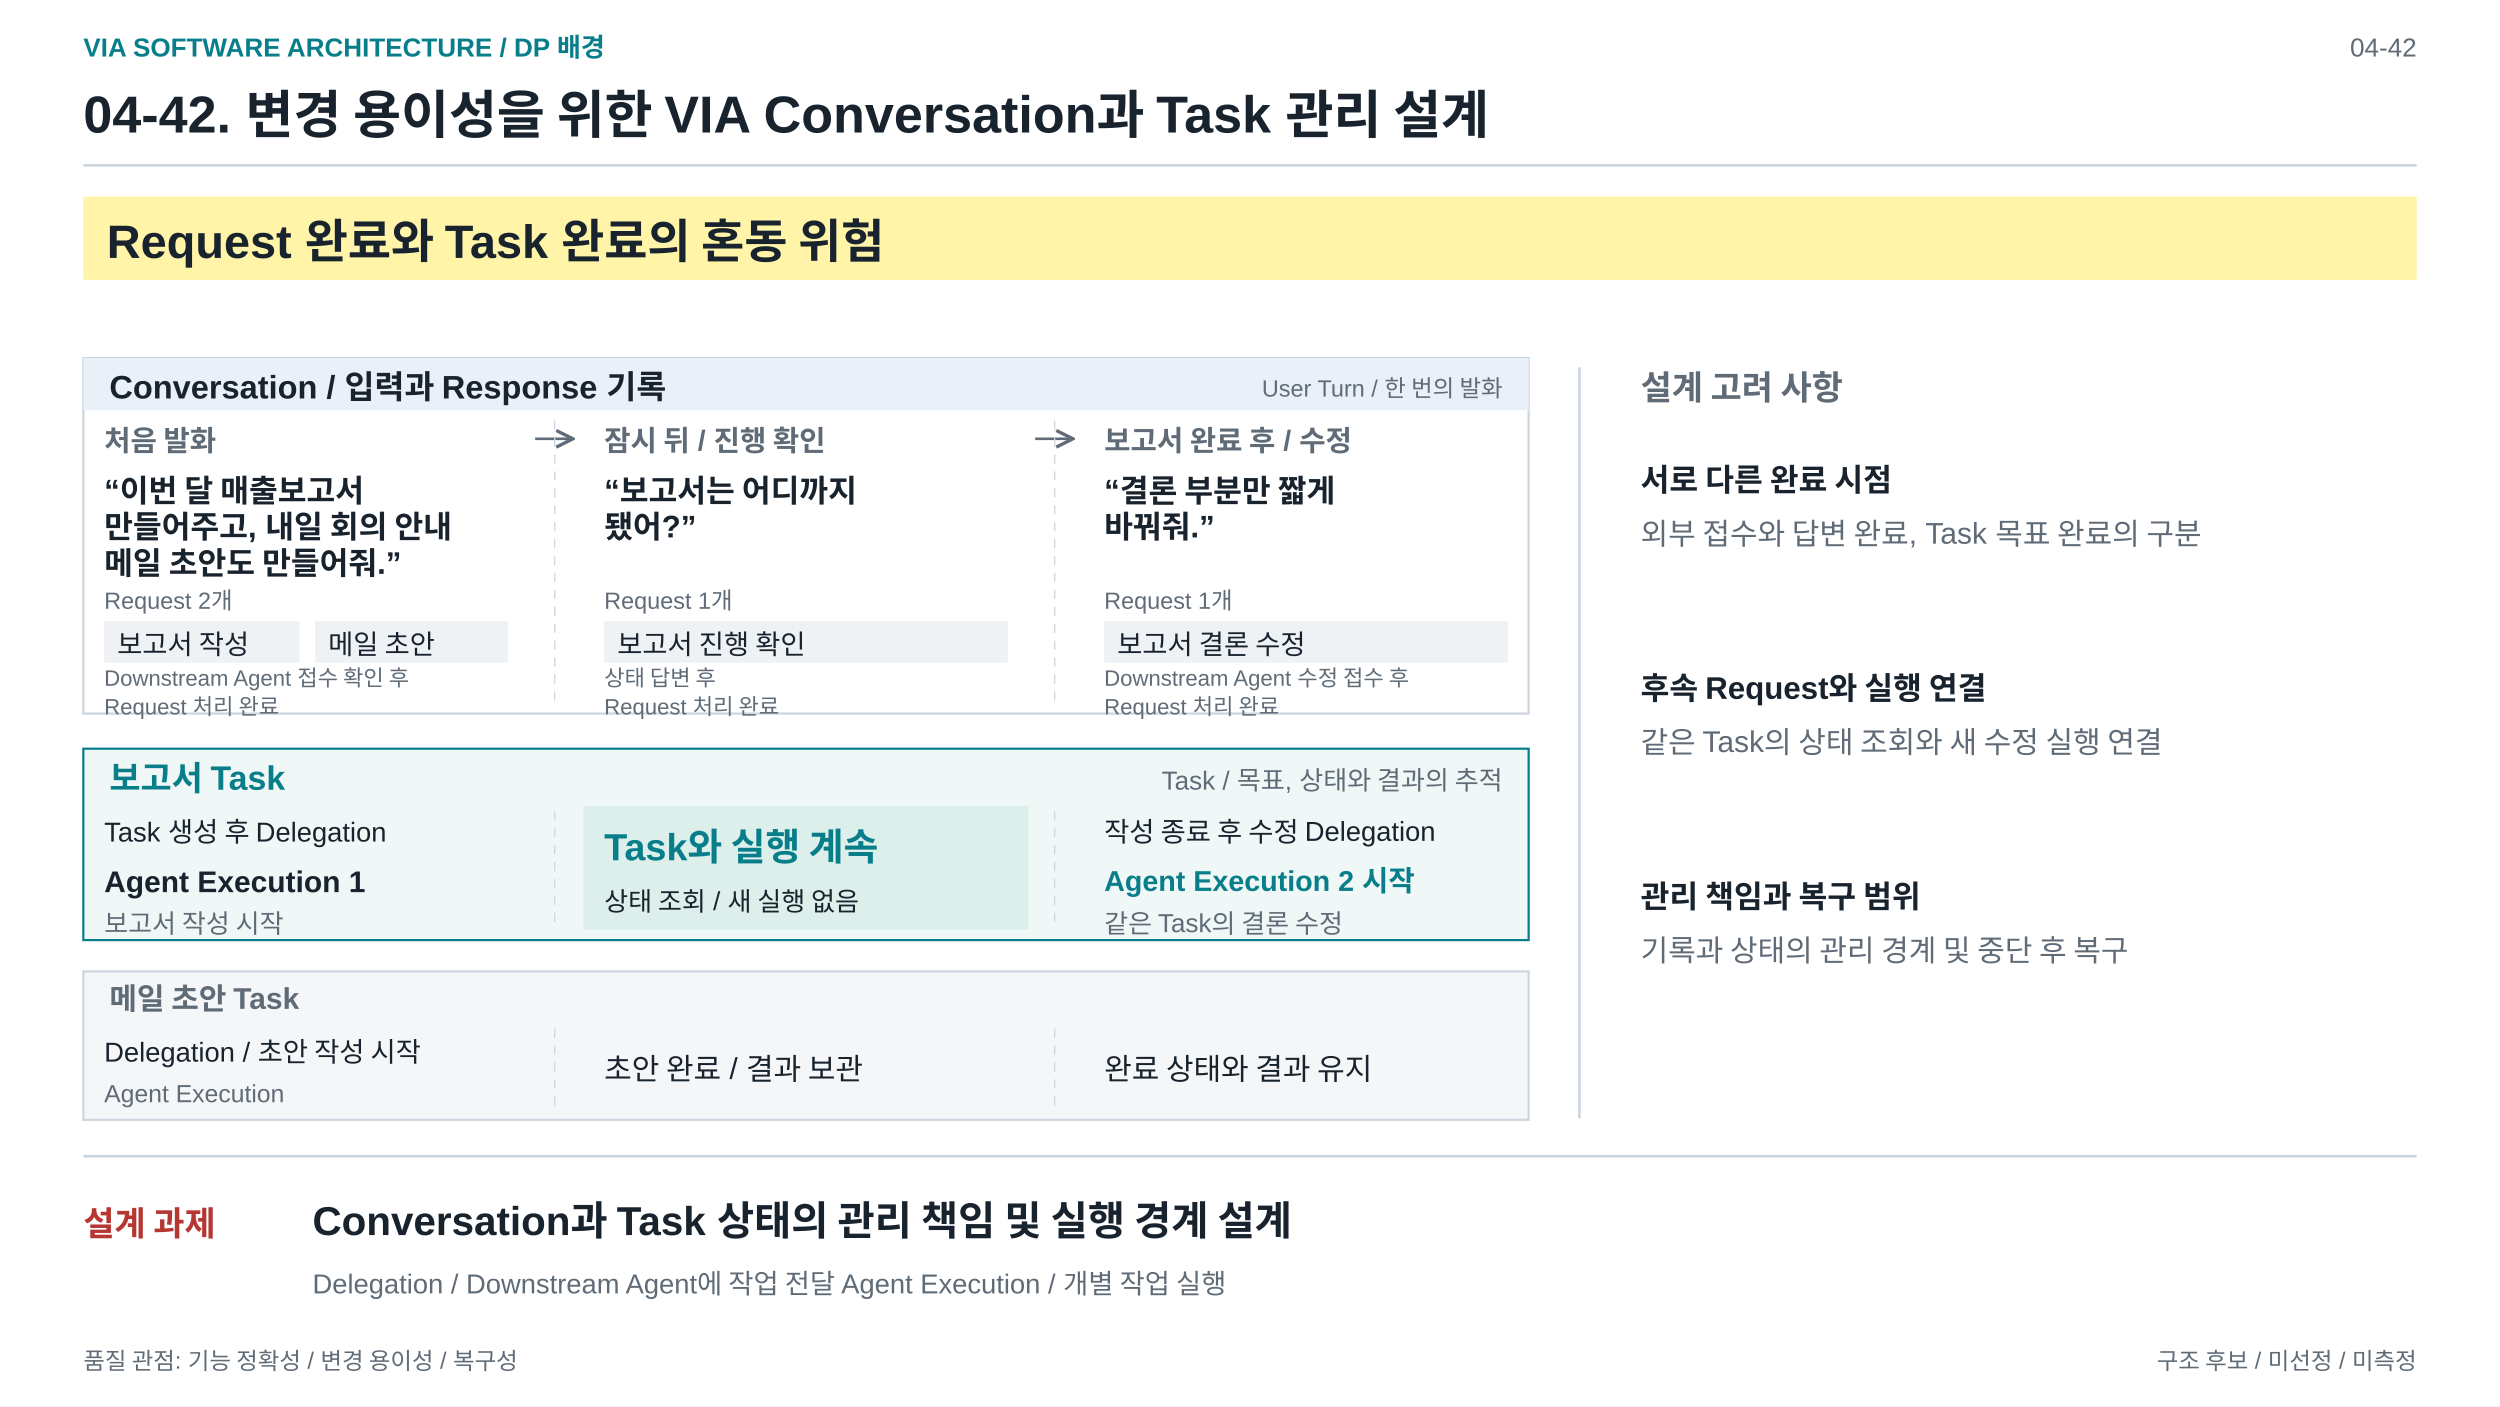
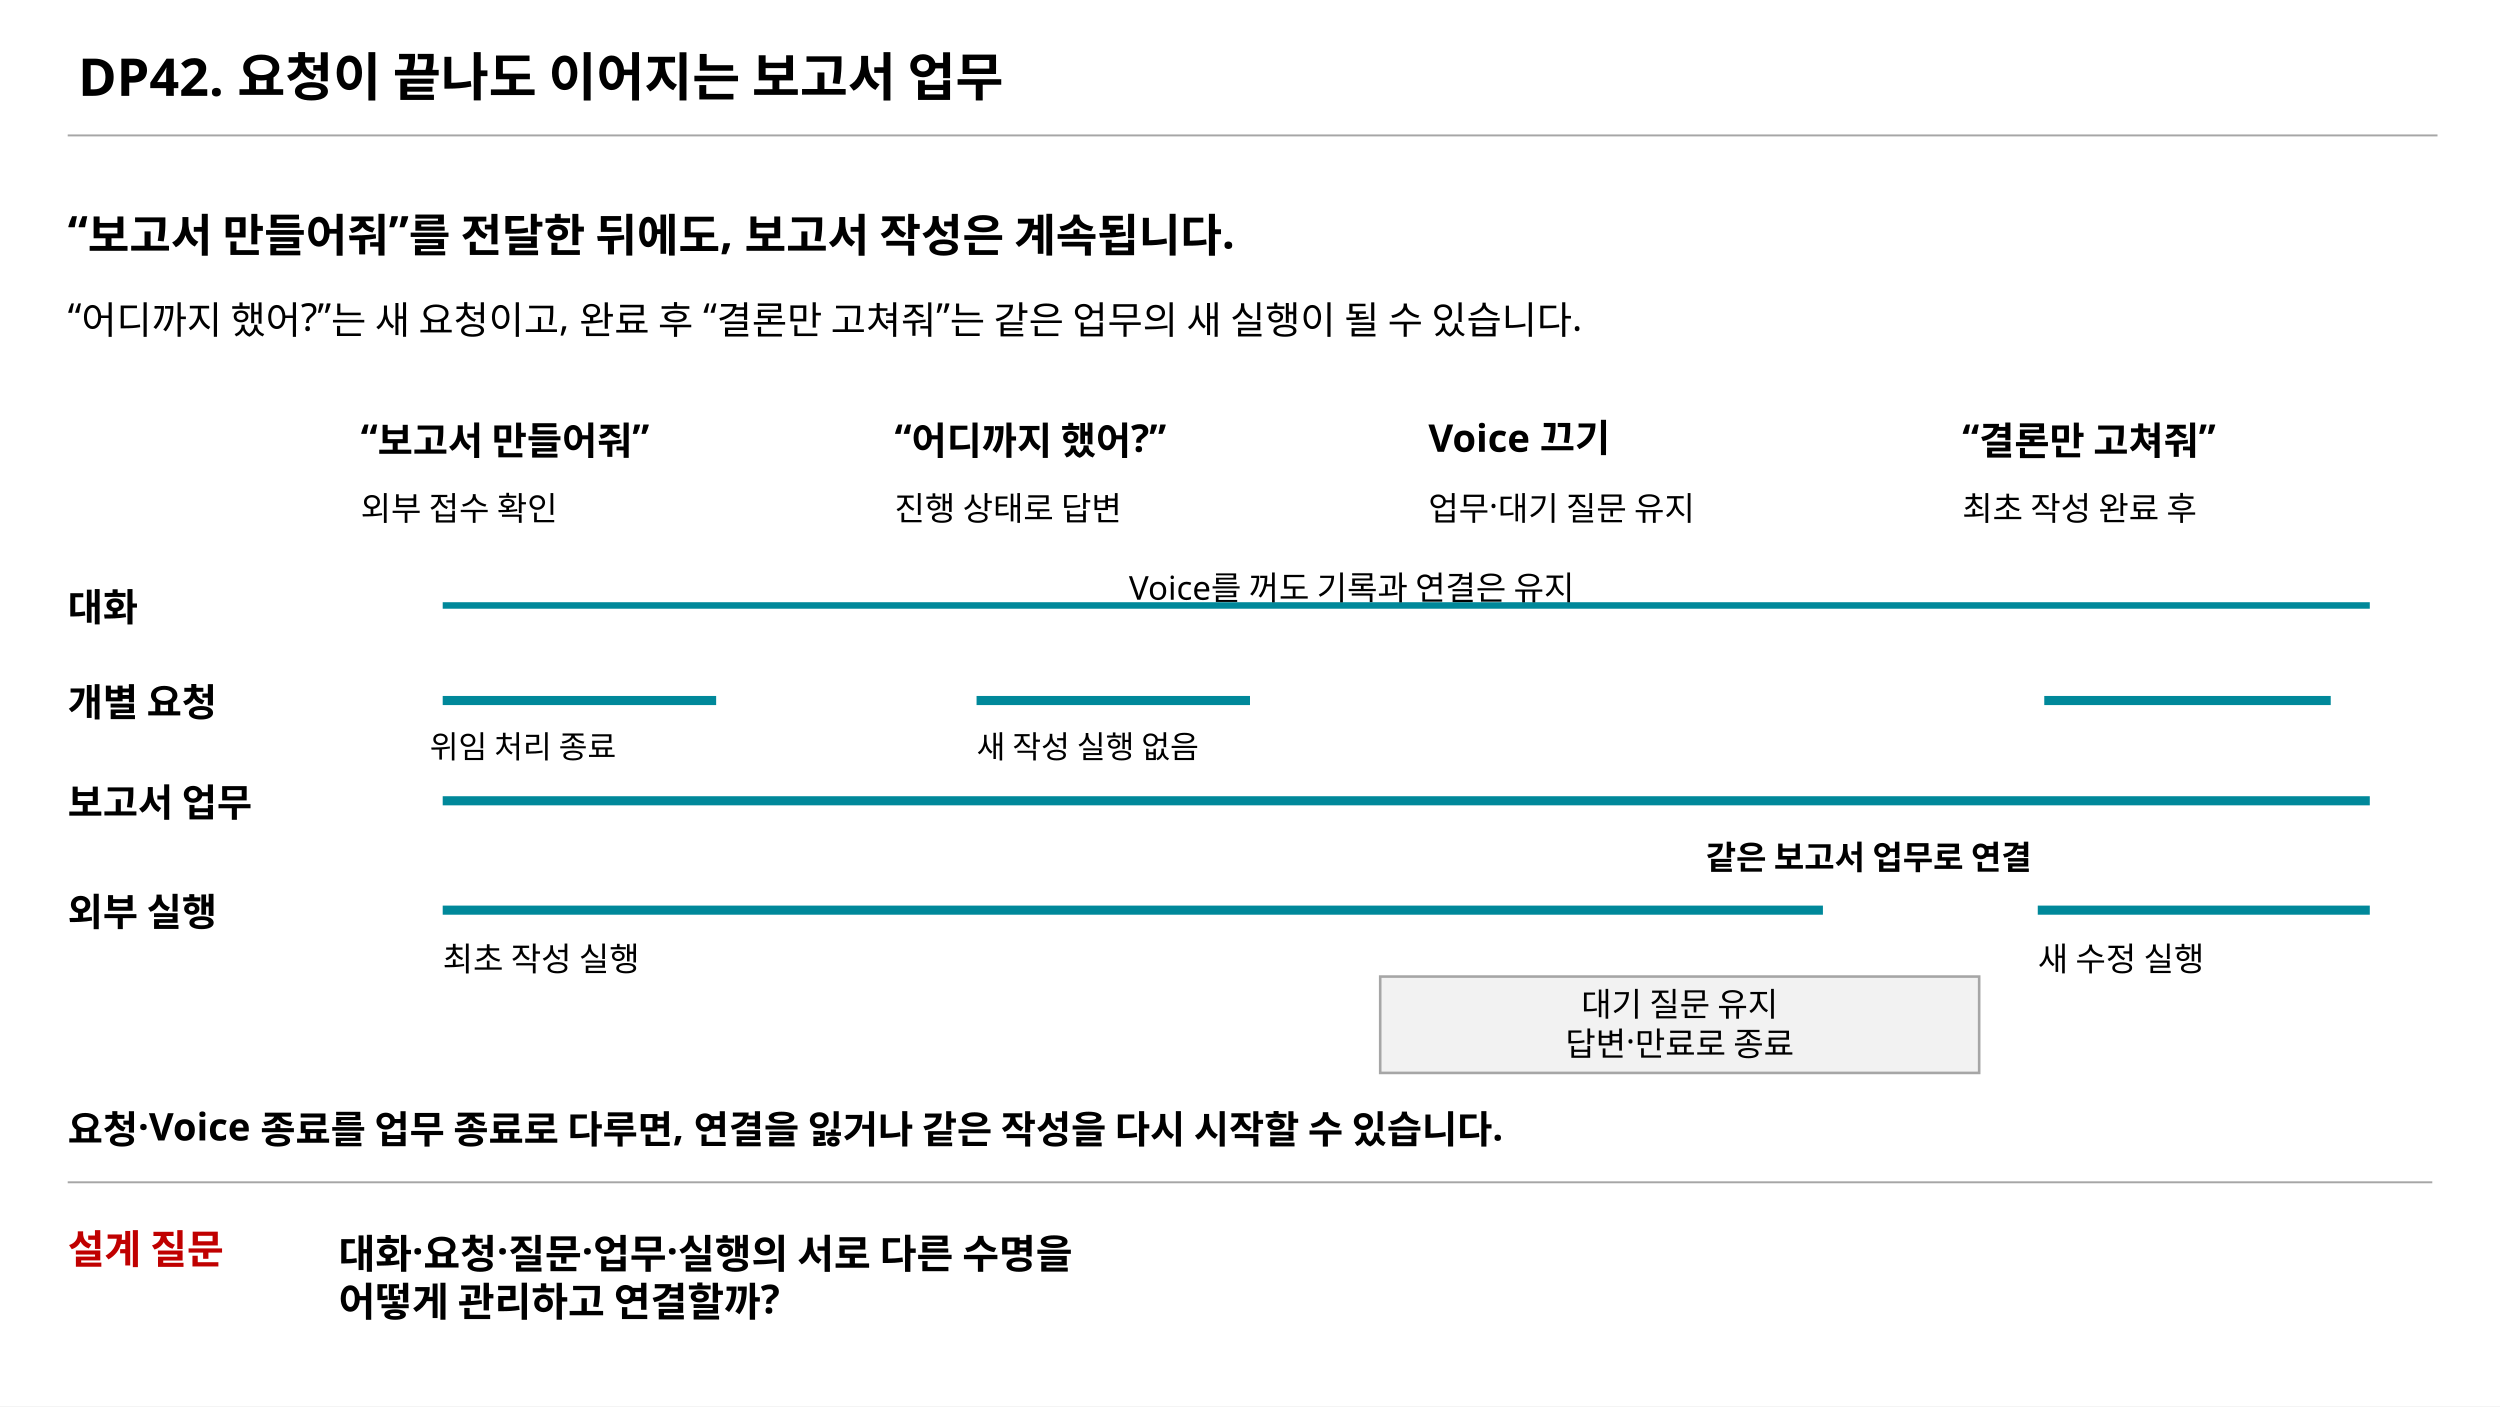
- <svg xmlns="http://www.w3.org/2000/svg" width="1920" height="1080" viewBox="0 0 1920 1080" role="img" aria-labelledby="title">
-   <defs>
-     <marker id="a18232E" viewBox="0 0 10 10" refX="9" refY="5" markerWidth="8" markerHeight="8" orient="auto">
-       <path d="M1 1L9 5L1 9" fill="none" stroke="#18232E" stroke-width="1.6" />
-     </marker>
-     <marker id="a2858A5" viewBox="0 0 10 10" refX="9" refY="5" markerWidth="8" markerHeight="8" orient="auto">
-       <path d="M1 1L9 5L1 9" fill="none" stroke="#2858A5" stroke-width="1.6" />
-     </marker>
-     <marker id="aB63732" viewBox="0 0 10 10" refX="9" refY="5" markerWidth="8" markerHeight="8" orient="auto">
-       <path d="M1 1L9 5L1 9" fill="none" stroke="#B63732" stroke-width="1.6" />
-     </marker>
-     <marker id="a087E8B" viewBox="0 0 10 10" refX="9" refY="5" markerWidth="8" markerHeight="8" orient="auto">
-       <path d="M1 1L9 5L1 9" fill="none" stroke="#087E8B" stroke-width="1.6" />
-     </marker>
-     <marker id="a5F6B77" viewBox="0 0 10 10" refX="9" refY="5" markerWidth="8" markerHeight="8" orient="auto">
-       <path d="M1 1L9 5L1 9" fill="none" stroke="#5F6B77" stroke-width="1.6" />
-     </marker>
-   </defs>
-   <g font-family="Apple SD Gothic Neo, Arial, sans-serif">
-     <rect id="n1" fill="white" stroke="none" stroke-width="1.7" x="0" y="0" width="1920" height="1080" />
-     <text id="n2-0" data-width="1250" x="64" y="43.4" text-anchor="start" font-size="20" font-weight="700" fill="#087E8B">VIA SOFTWARE ARCHITECTURE / DP 배경</text>
-     <text id="n3-0" data-width="280" x="1856" y="43.4" text-anchor="end" font-size="20" font-weight="400" fill="#5F6B77">04-42</text>
-     <text id="n4-0" data-width="1780" x="64" y="101.8" text-anchor="start" font-size="40" font-weight="700" fill="#18232E">04-42. 변경 용이성을 위한 VIA Conversation과 Task 관리 설계</text>
-     <polyline id="n5" points="64,127 1856,127" fill="none" stroke="#CDD6DE" stroke-width="2" />
-     <rect id="n6" fill="#FFF4A8" stroke="none" stroke-width="1.7" x="64" y="151" width="1792" height="64" />
-     <text id="n7-0" data-width="1756" x="82" y="198.12" text-anchor="start" font-size="36" font-weight="700" fill="#18232E">Request 완료와 Task 완료의 혼동 위험</text>
-     <polyline id="n8" points="1213,282 1213,859" fill="none" stroke="#CDD6DE" stroke-width="2" />
-     <text id="n9-0" data-width="596" x="1260" y="306.92" text-anchor="start" font-size="26" font-weight="700" fill="#5F6B77">설계 고려 사항</text>
-     <polyline id="n10" points="64,888 1856,888" fill="none" stroke="#CDD6DE" stroke-width="2" />
-     <text id="n11-0" data-width="165" x="64" y="948.92" text-anchor="start" font-size="26" font-weight="700" fill="#B63732">설계 과제</text>
-     <text id="n12-0" data-width="1616" x="240" y="948.52" text-anchor="start" font-size="31" font-weight="700" fill="#18232E">Conversation과 Task 상태의 관리 책임 및 실행 경계 설계</text>
-     <text id="n13-0" data-width="1616" x="240" y="993.32" text-anchor="start" font-size="21" font-weight="400" fill="#5F6B77">Delegation / Downstream Agent에 작업 전달     Agent Execution / 개별 작업 실행</text>
-     <text id="n14-0" data-width="1260" x="64" y="1051.56" text-anchor="start" font-size="18" font-weight="400" fill="#5F6B77">품질 관점: 기능 정확성 / 변경 용이성 / 복구성</text>
-     <text id="n15-0" data-width="480" x="1856" y="1051.56" text-anchor="end" font-size="18" font-weight="400" fill="#5F6B77">구조 후보 / 미선정 / 미측정</text>
-     <rect id="n16" fill="white" stroke="#CDD6DE" stroke-width="1.7" x="64" y="275" width="1110" height="273" />
-     <rect id="n17" fill="#EAF0F8" stroke="none" stroke-width="1.7" x="64" y="275" width="1110" height="40" />
-     <text id="n18-0" data-width="760" x="84" y="306.0" text-anchor="start" font-size="25" font-weight="700" fill="#18232E">Conversation / 입력과 Response 기록</text>
-     <text id="n19-0" data-width="290" x="1154" y="304.56" text-anchor="end" font-size="18" font-weight="400" fill="#5F6B77">User Turn / 한 번의 발화</text>
-     <text id="n20-0" data-width="310" x="80" y="346.24" text-anchor="start" font-size="22" font-weight="700" fill="#5F6B77">처음 발화</text>
-     <text id="n21-0" data-width="310" x="80" y="385.08" text-anchor="start" font-size="24" font-weight="700" fill="#18232E">“이번 달 매출보고서</text>
-     <text id="n21-1" data-width="310" x="80" y="413.08" text-anchor="start" font-size="24" font-weight="700" fill="#18232E">만들어주고, 내일 회의 안내</text>
-     <text id="n21-2" data-width="310" x="80" y="441.08" text-anchor="start" font-size="24" font-weight="700" fill="#18232E">메일 초안도 만들어줘.”</text>
-     <text id="n22-0" data-width="310" x="80" y="467.56" text-anchor="start" font-size="18" font-weight="400" fill="#5F6B77">Request 2개</text>
-     <text id="n23-0" data-width="310" x="464" y="346.24" text-anchor="start" font-size="22" font-weight="700" fill="#5F6B77">잠시 뒤 / 진행 확인</text>
-     <text id="n24-0" data-width="310" x="464" y="385.08" text-anchor="start" font-size="24" font-weight="700" fill="#18232E">“보고서는 어디까지</text>
-     <text id="n24-1" data-width="310" x="464" y="413.08" text-anchor="start" font-size="24" font-weight="700" fill="#18232E">됐어?”</text>
-     <text id="n25-0" data-width="310" x="464" y="467.56" text-anchor="start" font-size="18" font-weight="400" fill="#5F6B77">Request 1개</text>
-     <text id="n26-0" data-width="310" x="848" y="346.24" text-anchor="start" font-size="22" font-weight="700" fill="#5F6B77">보고서 완료 후 / 수정</text>
-     <text id="n27-0" data-width="310" x="848" y="385.08" text-anchor="start" font-size="24" font-weight="700" fill="#18232E">“결론 부분만 짧게</text>
-     <text id="n27-1" data-width="310" x="848" y="413.08" text-anchor="start" font-size="24" font-weight="700" fill="#18232E">바꿔줘.”</text>
-     <text id="n28-0" data-width="310" x="848" y="467.56" text-anchor="start" font-size="18" font-weight="400" fill="#5F6B77">Request 1개</text>
-     <polyline id="n29" points="411,337 440,337" fill="none" stroke="#5F6B77" stroke-width="2" marker-end="url(#a5F6B77)" />
-     <polyline id="n30" points="795,337 824,337" fill="none" stroke="#5F6B77" stroke-width="2" marker-end="url(#a5F6B77)" />
-     <rect id="n31" fill="#EFF2F5" stroke="none" stroke-width="1.7" x="80" y="477" width="150" height="32" />
-     <text id="n32-0" data-width="130" x="90" y="502.32" text-anchor="start" font-size="21" font-weight="400" fill="#18232E">보고서 작성</text>
-     <rect id="n33" fill="#EFF2F5" stroke="none" stroke-width="1.7" x="242" y="477" width="148" height="32" />
-     <text id="n34-0" data-width="128" x="252" y="502.32" text-anchor="start" font-size="21" font-weight="400" fill="#18232E">메일 초안</text>
-     <rect id="n35" fill="#EFF2F5" stroke="none" stroke-width="1.7" x="464" y="477" width="310" height="32" />
-     <text id="n36-0" data-width="290" x="474" y="502.32" text-anchor="start" font-size="21" font-weight="400" fill="#18232E">보고서 진행 확인</text>
-     <rect id="n37" fill="#EFF2F5" stroke="none" stroke-width="1.7" x="848" y="477" width="310" height="32" />
-     <text id="n38-0" data-width="290" x="858" y="502.32" text-anchor="start" font-size="21" font-weight="400" fill="#18232E">보고서 결론 수정</text>
-     <text id="n39-0" data-width="310" x="80" y="526.64" text-anchor="start" font-size="17" font-weight="400" fill="#5F6B77">Downstream Agent 접수 확인 후</text>
-     <text id="n39-1" data-width="310" x="80" y="548.64" text-anchor="start" font-size="17" font-weight="400" fill="#5F6B77">Request 처리 완료</text>
-     <text id="n40-0" data-width="310" x="464" y="526.64" text-anchor="start" font-size="17" font-weight="400" fill="#5F6B77">상태 답변 후</text>
-     <text id="n40-1" data-width="310" x="464" y="548.64" text-anchor="start" font-size="17" font-weight="400" fill="#5F6B77">Request 처리 완료</text>
-     <text id="n41-0" data-width="310" x="848" y="526.64" text-anchor="start" font-size="17" font-weight="400" fill="#5F6B77">Downstream Agent 수정 접수 후</text>
-     <text id="n41-1" data-width="310" x="848" y="548.64" text-anchor="start" font-size="17" font-weight="400" fill="#5F6B77">Request 처리 완료</text>
-     <rect id="n42" fill="#F0F8F7" stroke="#087E8B" stroke-width="1.7" x="64" y="575" width="1110" height="147" />
-     <rect id="n43" fill="#DCEFEA" stroke="none" stroke-width="1.7" x="448" y="619" width="342" height="95" />
-     <text id="n44-0" data-width="410" x="84" y="606.92" text-anchor="start" font-size="26" font-weight="700" fill="#087E8B">보고서 Task</text>
-     <text id="n45-0" data-width="620" x="1154" y="606.4" text-anchor="end" font-size="20" font-weight="400" fill="#5F6B77">Task / 목표, 상태와 결과의 추적</text>
-     <text id="n46-0" data-width="310" x="80" y="646.32" text-anchor="start" font-size="21" font-weight="400" fill="#18232E">Task 생성 후 Delegation</text>
-     <text id="n47-0" data-width="310" x="80" y="685.16" text-anchor="start" font-size="23" font-weight="700" fill="#18232E">Agent Execution 1</text>
-     <text id="n48-0" data-width="310" x="80" y="716.4" text-anchor="start" font-size="20" font-weight="400" fill="#5F6B77">보고서 작성 시작</text>
-     <text id="n49-0" data-width="310" x="464" y="660.68" text-anchor="start" font-size="29" font-weight="700" fill="#087E8B">Task와 실행 계속</text>
-     <text id="n50-0" data-width="310" x="464" y="699.4" text-anchor="start" font-size="20" font-weight="400" fill="#18232E">상태 조회 / 새 실행 없음</text>
-     <text id="n51-0" data-width="310" x="848" y="646.32" text-anchor="start" font-size="21" font-weight="400" fill="#18232E">작성 종료 후 수정 Delegation</text>
-     <text id="n52-0" data-width="310" x="848" y="684.24" text-anchor="start" font-size="22" font-weight="700" fill="#087E8B">Agent Execution 2 시작</text>
-     <text id="n53-0" data-width="310" x="848" y="716.4" text-anchor="start" font-size="20" font-weight="400" fill="#5F6B77">같은 Task의 결론 수정</text>
-     <rect id="n54" fill="#F5F6F8" stroke="#CDD6DE" stroke-width="1.7" x="64" y="746" width="1110" height="114" />
-     <text id="n55-0" data-width="1068" x="84" y="775.16" text-anchor="start" font-size="23" font-weight="700" fill="#5F6B77">메일 초안 Task</text>
-     <text id="n56-0" data-width="310" x="80" y="815.32" text-anchor="start" font-size="21" font-weight="400" fill="#18232E">Delegation / 초안 작성 시작</text>
-     <text id="n57-0" data-width="310" x="80" y="846.48" text-anchor="start" font-size="19" font-weight="400" fill="#5F6B77">Agent Execution</text>
-     <text id="n58-0" data-width="310" x="464" y="829.16" text-anchor="start" font-size="23" font-weight="400" fill="#18232E">초안 완료 / 결과 보관</text>
-     <text id="n59-0" data-width="310" x="848" y="829.16" text-anchor="start" font-size="23" font-weight="400" fill="#18232E">완료 상태와 결과 유지</text>
-     <polyline id="n60" points="426,323 426,539" fill="none" stroke="#CDD6DE" stroke-width="1" stroke-dasharray="7 6" />
-     <polyline id="n61" points="426,623 426,712" fill="none" stroke="#CDD6DE" stroke-width="1" stroke-dasharray="7 6" />
-     <polyline id="n62" points="426,790 426,850" fill="none" stroke="#CDD6DE" stroke-width="1" stroke-dasharray="7 6" />
-     <polyline id="n63" points="810,323 810,539" fill="none" stroke="#CDD6DE" stroke-width="1" stroke-dasharray="7 6" />
-     <polyline id="n64" points="810,623 810,712" fill="none" stroke="#CDD6DE" stroke-width="1" stroke-dasharray="7 6" />
-     <polyline id="n65" points="810,790 810,850" fill="none" stroke="#CDD6DE" stroke-width="1" stroke-dasharray="7 6" />
-     <text id="n66-0" data-width="596" x="1260" y="377.08" text-anchor="start" font-size="24" font-weight="700" fill="#18232E">서로 다른 완료 시점</text>
-     <text id="n67-0" data-width="596" x="1260" y="418.16" text-anchor="start" font-size="23" font-weight="400" fill="#5F6B77">외부 접수와 답변 완료, Task 목표 완료의 구분</text>
-     <text id="n68-0" data-width="596" x="1260" y="537.08" text-anchor="start" font-size="24" font-weight="700" fill="#18232E">후속 Request와 실행 연결</text>
-     <text id="n69-0" data-width="596" x="1260" y="578.16" text-anchor="start" font-size="23" font-weight="400" fill="#5F6B77">같은 Task의 상태 조회와 새 수정 실행 연결</text>
-     <text id="n70-0" data-width="596" x="1260" y="697.08" text-anchor="start" font-size="24" font-weight="700" fill="#18232E">관리 책임과 복구 범위</text>
-     <text id="n71-0" data-width="596" x="1260" y="738.16" text-anchor="start" font-size="23" font-weight="400" fill="#5F6B77">기록과 상태의 관리 경계 및 중단 후 복구</text>
+ <svg xmlns="http://www.w3.org/2000/svg" width="1920" height="1080" viewBox="0 0 1920 1080">
+   <rect width="1920" height="1080" fill="#FFFFFF" />
+   <g font-family="Calibri, sans-serif">
+     <text id="dp42-background-1-text-0" x="60" y="73.6" font-size="40.0" text-anchor="start" font-weight="700" fill="#000000" data-width="1040">DP42. 요청이 끝나도 이어지는 보고서 업무</text>
+     <polyline id="dp42-background-2" points="52,104 1872,104" fill="none" stroke="#A6A6A6" stroke-width="1.5" />
+     <polyline id="dp42-background-3" points="52,908 1868,908" fill="none" stroke="#A6A6A6" stroke-width="1.5" />
+     <text id="dp42-background-4-text-0" x="52" y="970.427" font-size="30.667" text-anchor="start" font-weight="700" fill="#C00000" data-width="180">설계 질문</text>
+     <text id="dp42-background-5-text-0" x="260" y="974.027" font-size="30.667" text-anchor="start" font-weight="700" fill="#000000" data-width="1608">대화·요청·질문·업무·실행의 서로 다른 수명을</text>
+     <text id="dp42-background-5-text-1" x="260" y="1010.827" font-size="30.667" text-anchor="start" font-weight="700" fill="#000000" data-width="1608">어떻게 관리하고 연결할까?</text>
+     <text id="dp42-background-6-text-0" x="52" y="190.787" font-size="34.667" text-anchor="start" font-weight="700" fill="#000000" data-width="1816">“보고서 만들어줘”를 전달한 뒤에도, 보고서 작성은 계속됩니다.</text>
+     <text id="dp42-background-7-text-0" x="52" y="253.973" font-size="29.333" text-anchor="start" font-weight="400" fill="#000000" data-width="1816">“어디까지 했어?”는 새 요청이고, 완료 후 “결론만 고쳐줘”는 같은 업무의 새 실행이 될 수 있습니다.</text>
+     <text id="dp42-background-8-text-0" x="277" y="346.973" font-size="29.333" text-anchor="start" font-weight="700" fill="#000000" data-width="386">“보고서 만들어줘”</text>
+     <text id="dp42-background-9-text-0" x="277" y="399.613" font-size="25.333" text-anchor="start" font-weight="400" fill="#000000" data-width="386">외부 접수 확인</text>
+     <text id="dp42-background-10-text-0" x="687" y="346.973" font-size="29.333" text-anchor="start" font-weight="700" fill="#000000" data-width="386">“어디까지 했어?”</text>
+     <text id="dp42-background-11-text-0" x="687" y="399.613" font-size="25.333" text-anchor="start" font-weight="400" fill="#000000" data-width="386">진행 상태로 답변</text>
+     <text id="dp42-background-12-text-0" x="1097" y="346.973" font-size="29.333" text-anchor="start" font-weight="700" fill="#000000" data-width="386">Voice 끄기</text>
+     <text id="dp42-background-13-text-0" x="1097" y="399.613" font-size="25.333" text-anchor="start" font-weight="400" fill="#000000" data-width="386">업무·대기 질문 유지</text>
+     <text id="dp42-background-14-text-0" x="1507" y="346.973" font-size="29.333" text-anchor="start" font-weight="700" fill="#000000" data-width="386">“결론만 고쳐줘”</text>
+     <text id="dp42-background-15-text-0" x="1507" y="399.613" font-size="25.333" text-anchor="start" font-weight="400" fill="#000000" data-width="386">최초 작성 완료 후</text>
+     <text id="dp42-background-16-text-0" x="52" y="476.973" font-size="29.333" text-anchor="start" font-weight="700" fill="#000000" data-width="230">대화</text>
+     <text id="dp42-background-17-text-0" x="52" y="549.973" font-size="29.333" text-anchor="start" font-weight="700" fill="#000000" data-width="230">개별 요청</text>
+     <text id="dp42-background-18-text-0" x="52" y="626.973" font-size="29.333" text-anchor="start" font-weight="700" fill="#000000" data-width="230">보고서 업무</text>
+     <text id="dp42-background-19-text-0" x="52" y="710.973" font-size="29.333" text-anchor="start" font-weight="700" fill="#000000" data-width="230">외부 실행</text>
+     <polyline id="dp42-background-20" points="340,465 1820,465" fill="none" stroke="#00889A" stroke-width="5" />
+     <text id="dp42-background-21-text-0" x="867" y="460.613" font-size="25.333" text-anchor="start" font-weight="400" fill="#000000" data-width="800">Voice를 꺼도 기록과 연결은 유지</text>
+     <polyline id="dp42-background-22" points="340,538 550,538" fill="none" stroke="#00889A" stroke-width="7" />
+     <polyline id="dp42-background-23" points="750,538 960,538" fill="none" stroke="#00889A" stroke-width="7" />
+     <polyline id="dp42-background-24" points="1570,538 1790,538" fill="none" stroke="#00889A" stroke-width="7" />
+     <text id="dp42-background-25-text-0" x="330" y="582.16" font-size="24.0" text-anchor="start" font-weight="400" fill="#000000" data-width="300">위임 처리 종료</text>
+     <text id="dp42-background-26-text-0" x="750" y="582.16" font-size="24.0" text-anchor="start" font-weight="400" fill="#000000" data-width="340">새 작성 실행 없음</text>
+     <polyline id="dp42-background-27" points="340,615 1820,615" fill="none" stroke="#00889A" stroke-width="7" />
+     <text id="dp42-background-28-text-0" x="1310" y="667.613" font-size="25.333" text-anchor="start" font-weight="700" fill="#000000" data-width="500">같은 보고서 업무로 연결</text>
+     <polyline id="dp42-background-29" points="340,699 1400,699" fill="none" stroke="#00889A" stroke-width="7" />
+     <polyline id="dp42-background-30" points="1565,699 1820,699" fill="none" stroke="#00889A" stroke-width="7" />
+     <text id="dp42-background-31-text-0" x="340" y="745.613" font-size="25.333" text-anchor="start" font-weight="400" fill="#000000" data-width="310">최초 작성 실행</text>
+     <text id="dp42-background-32-text-0" x="1565" y="745.613" font-size="25.333" text-anchor="start" font-weight="400" fill="#000000" data-width="260">새 수정 실행</text>
+     <rect x="1060" y="750" width="460" height="74" fill="#F2F2F2" stroke="#A6A6A6" stroke-width="2" />
+     <text id="dp42-background-33-text-0" x="1290.0" y="780.413" font-size="25.333" text-anchor="middle" font-weight="400" fill="#000000" data-width="460">대기 질문 유지</text>
+     <text id="dp42-background-33-text-1" x="1290.0" y="810.813" font-size="25.333" text-anchor="middle" font-weight="400" fill="#000000" data-width="460">답변·만료로 종료</text>
+     <text id="dp42-background-34-text-0" x="52" y="877.973" font-size="29.333" text-anchor="start" font-weight="700" fill="#000000" data-width="1816">요청·Voice 종료를 업무 종료로 다루면, 연결을 잃거나 같은 작성을 다시 시작할 수 있습니다.</text>
  </g>
</svg>
